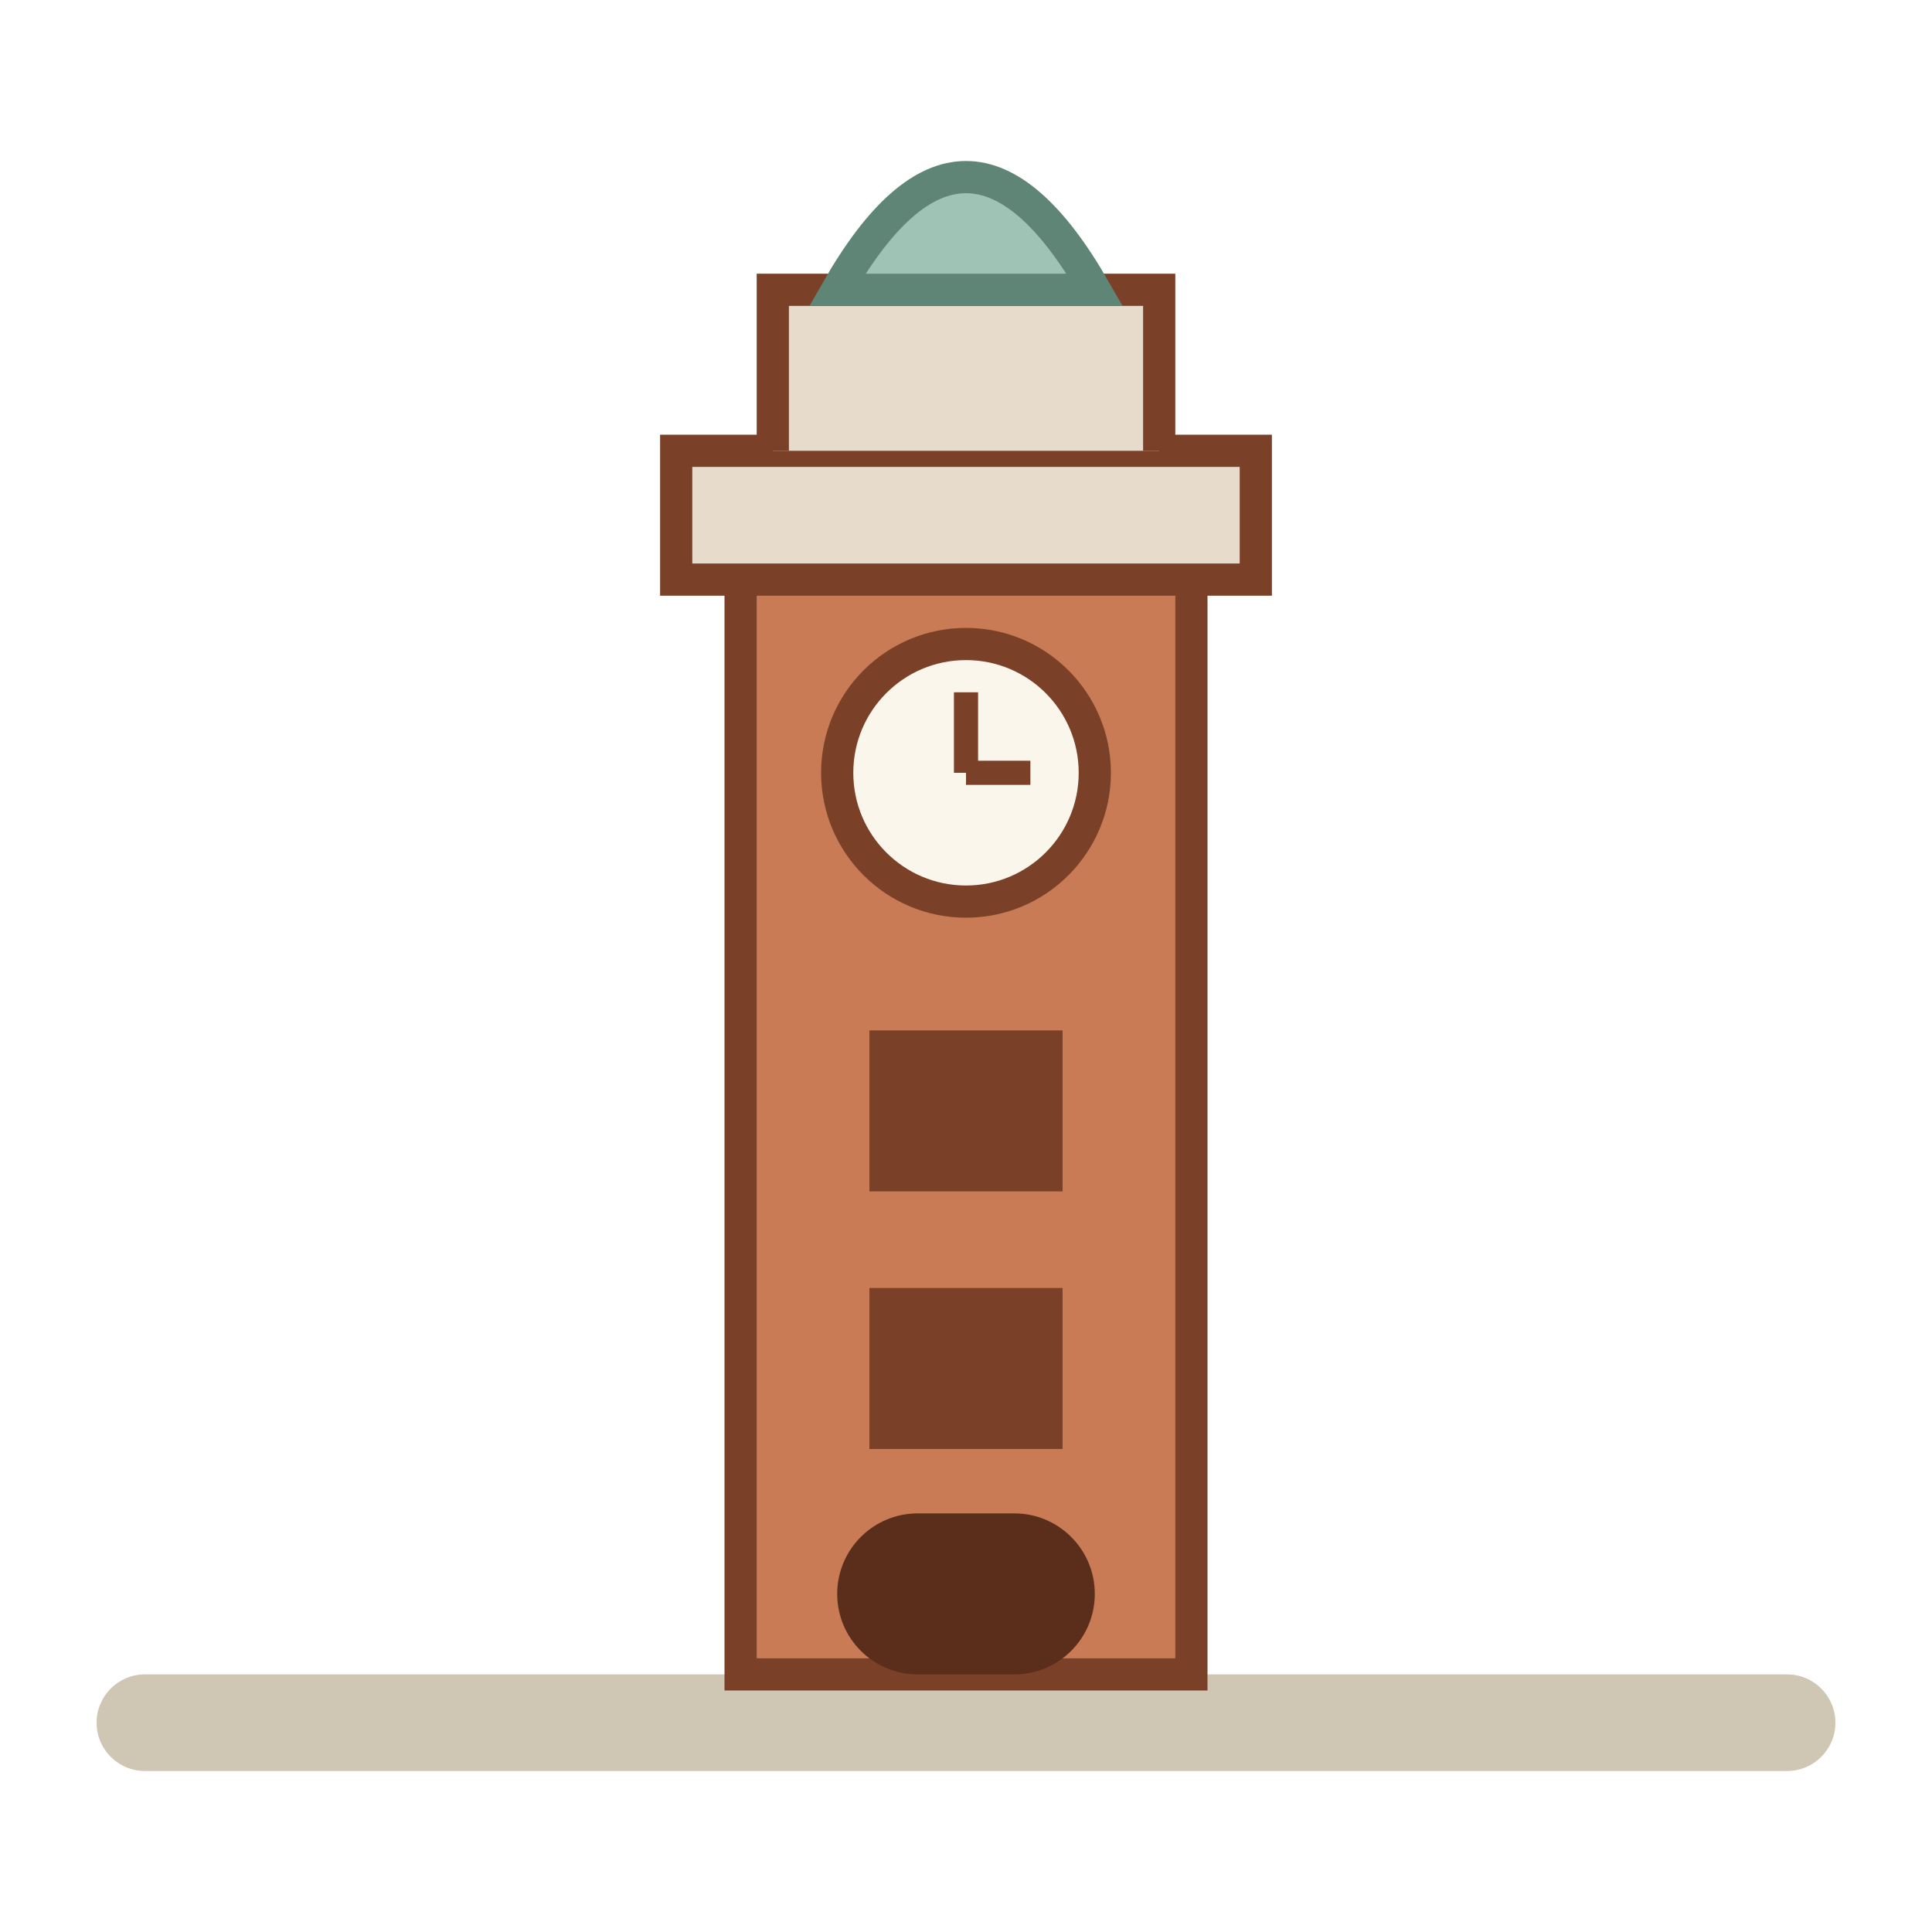
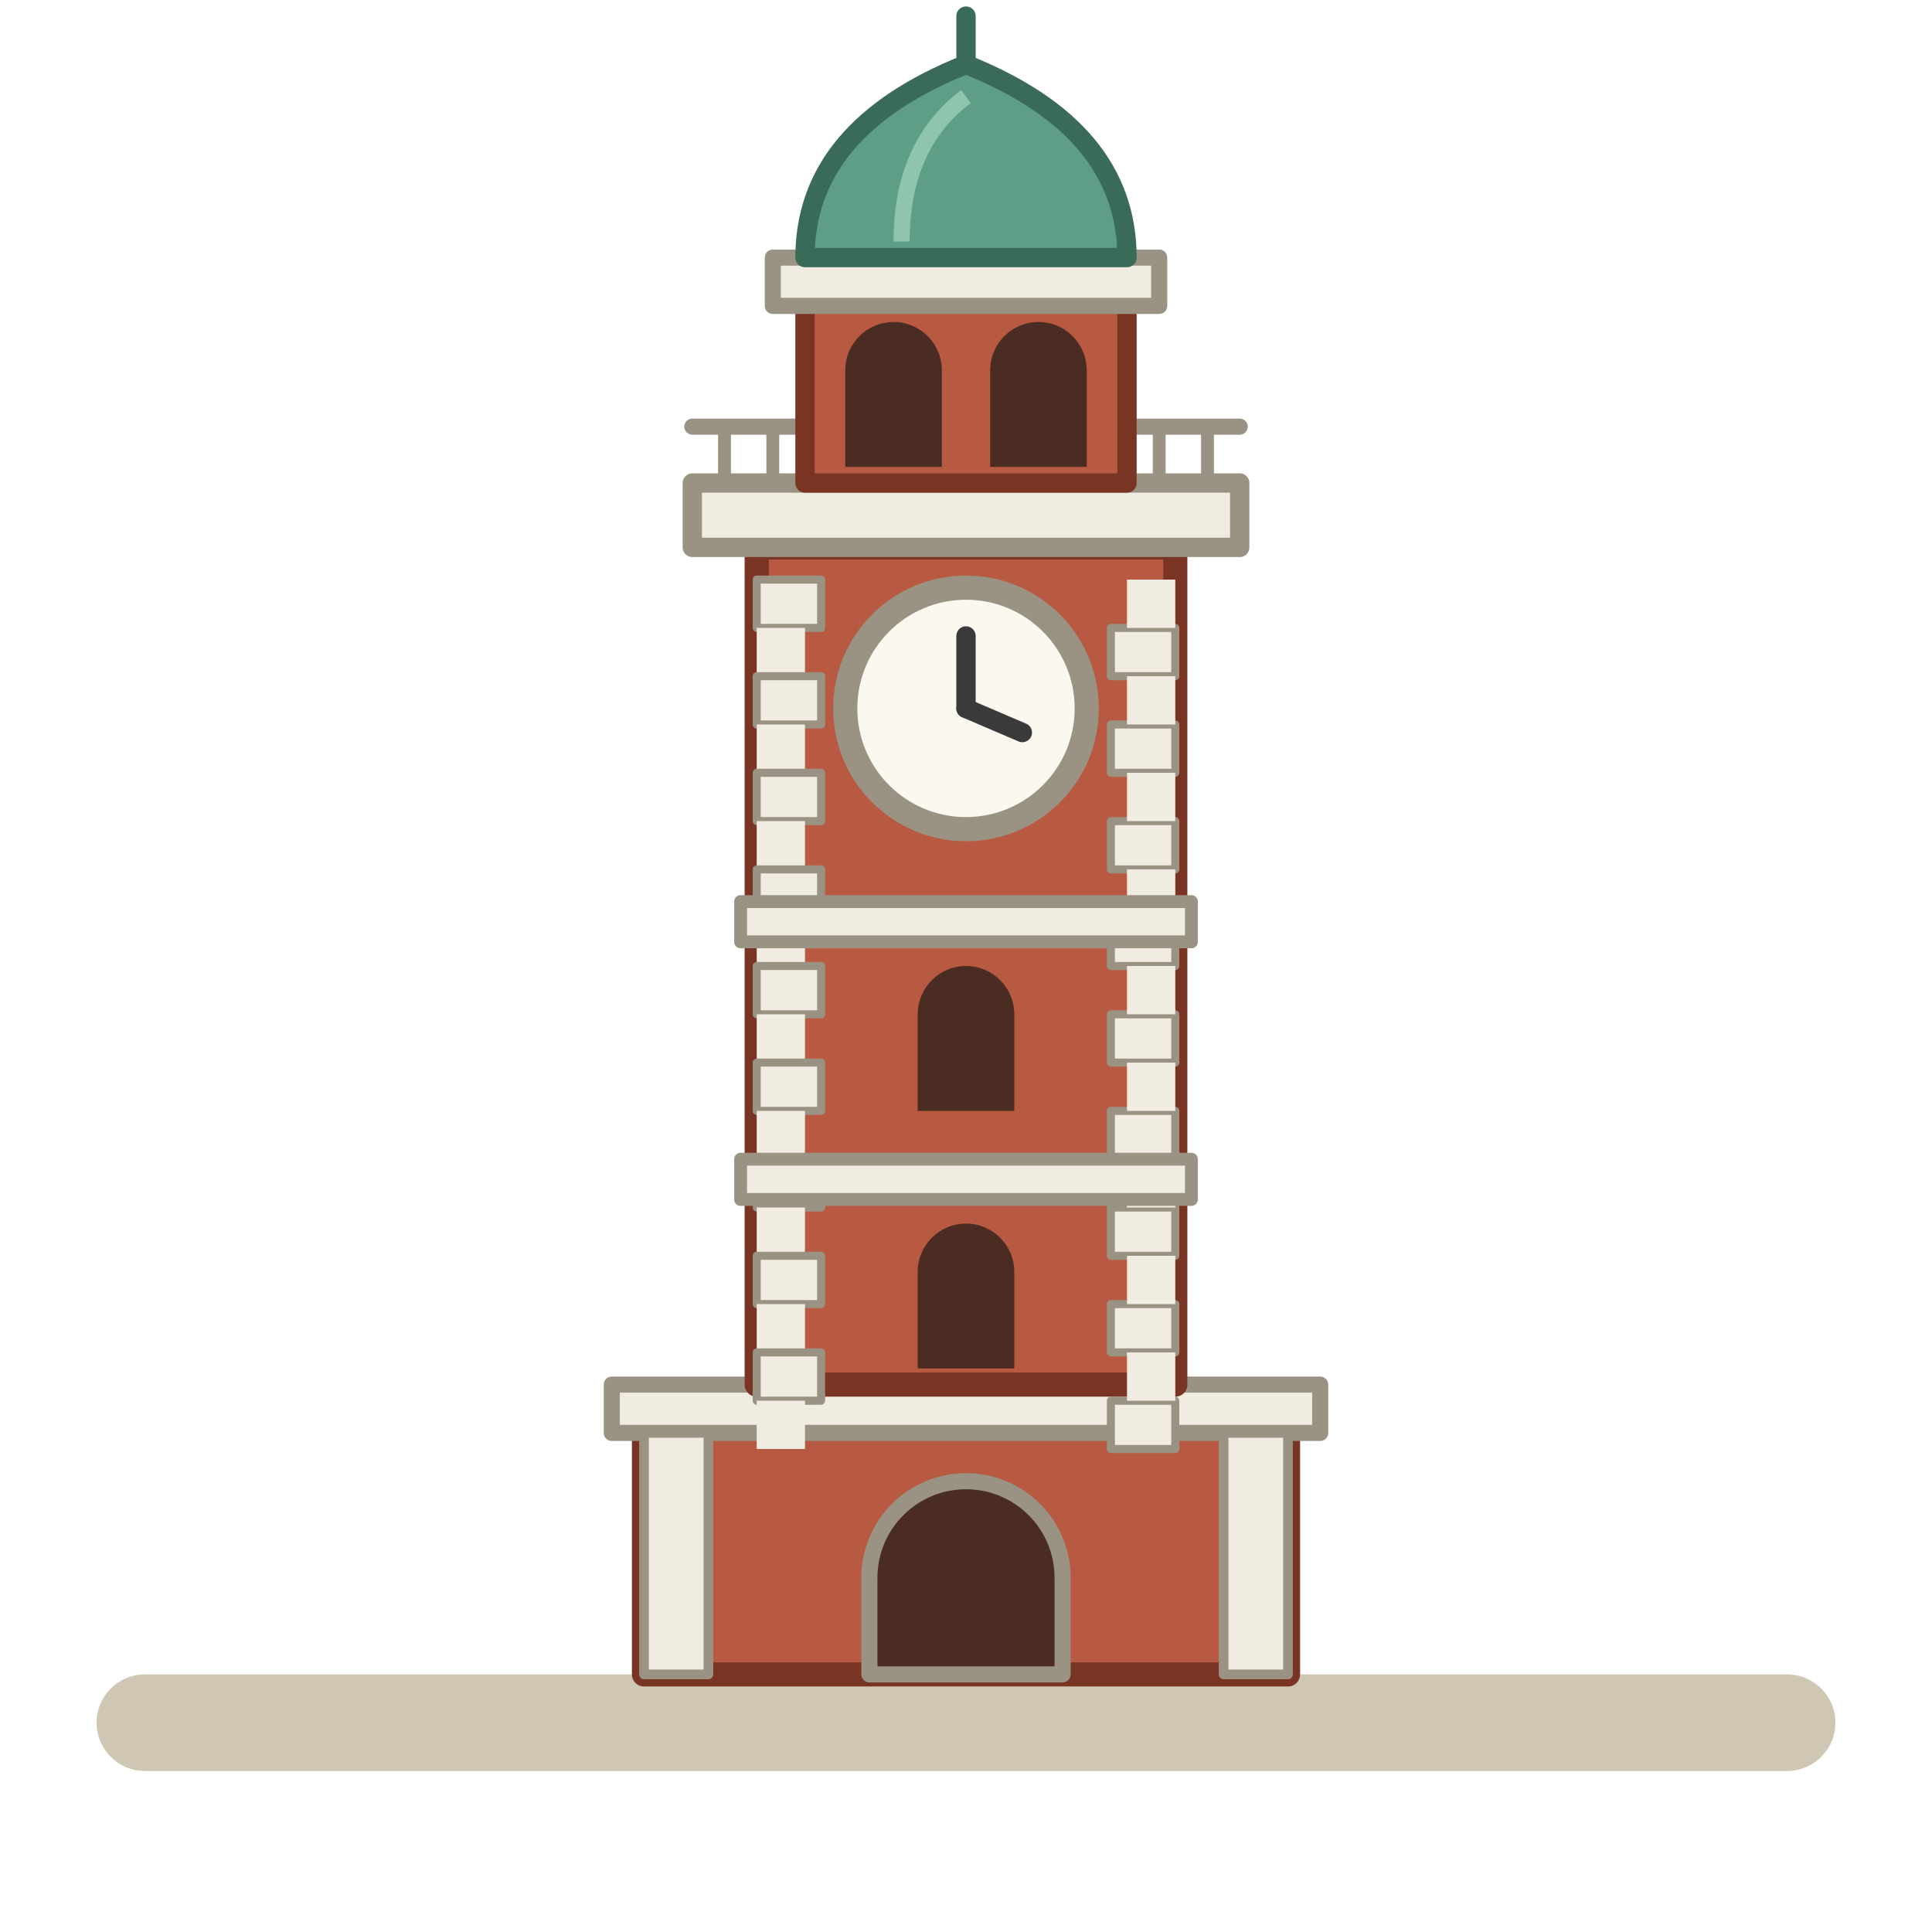
<svg xmlns="http://www.w3.org/2000/svg" viewBox="0 0 120 120">
  <rect x="6" y="104" width="108" height="6" rx="3" fill="#cfc6b3" />
-   <rect x="46" y="34" width="28" height="70" fill="#c97b55" stroke="#7a4128" stroke-width="2" />
-   <rect x="42" y="28" width="36" height="8" fill="#e7dccb" stroke="#7a4128" stroke-width="2" />
-   <circle cx="60" cy="48" r="8" fill="#fbf6ec" stroke="#7a4128" stroke-width="2" />
-   <line x1="60" y1="48" x2="60" y2="43" stroke="#7a4128" stroke-width="1.5" />
-   <line x1="60" y1="48" x2="64" y2="48" stroke="#7a4128" stroke-width="1.5" />
-   <path d="M48 28 V18 H72 V28" fill="#e7dccb" stroke="#7a4128" stroke-width="2" />
-   <path d="M52 18 Q60 4 68 18 Z" fill="#9fc3b4" stroke="#5f8576" stroke-width="2" />
-   <g fill="#7a4128">
-     <rect x="54" y="64" width="12" height="10" />
-     <rect x="54" y="80" width="12" height="10" />
-   </g>
-   <rect x="52" y="94" width="16" height="10" rx="5" fill="#5a2e1a" />
+   <rect x="40" y="88" width="40" height="16" fill="#b85a42" stroke="#7a3424" stroke-width="1.5" stroke-linejoin="round" />
+   <rect x="38" y="86" width="44" height="3" fill="#f1ece1" stroke="#9a9282" stroke-width="1" stroke-linejoin="round" />
+   <path d="M54,104V98A6,6 0 0 1 66,98V104Z" fill="#4a2c22" stroke="#9a9282" stroke-width="1" stroke-linejoin="round" />
+   <rect x="40" y="89" width="4" height="15" fill="#f1ece1" stroke="#9a9282" stroke-width="0.6" stroke-linejoin="round" />
+   <rect x="76" y="89" width="4" height="15" fill="#f1ece1" stroke="#9a9282" stroke-width="0.6" stroke-linejoin="round" />
+   <rect x="47" y="34" width="26" height="52" fill="#b85a42" stroke="#7a3424" stroke-width="1.5" stroke-linejoin="round" />
+   <rect x="47" y="36" width="4" height="3" fill="#f1ece1" stroke="#9a9282" stroke-width="0.5" stroke-linejoin="round" />
+   <rect x="69" y="39" width="4" height="3" fill="#f1ece1" stroke="#9a9282" stroke-width="0.5" stroke-linejoin="round" />
+   <rect x="47" y="39" width="3" height="3" fill="#f1ece1" />
+   <rect x="70" y="36" width="3" height="3" fill="#f1ece1" />
+   <rect x="47" y="42" width="4" height="3" fill="#f1ece1" stroke="#9a9282" stroke-width="0.5" stroke-linejoin="round" />
+   <rect x="69" y="45" width="4" height="3" fill="#f1ece1" stroke="#9a9282" stroke-width="0.5" stroke-linejoin="round" />
+   <rect x="47" y="45" width="3" height="3" fill="#f1ece1" />
+   <rect x="70" y="42" width="3" height="3" fill="#f1ece1" />
+   <rect x="47" y="48" width="4" height="3" fill="#f1ece1" stroke="#9a9282" stroke-width="0.5" stroke-linejoin="round" />
+   <rect x="69" y="51" width="4" height="3" fill="#f1ece1" stroke="#9a9282" stroke-width="0.5" stroke-linejoin="round" />
+   <rect x="47" y="51" width="3" height="3" fill="#f1ece1" />
+   <rect x="70" y="48" width="3" height="3" fill="#f1ece1" />
+   <rect x="47" y="54" width="4" height="3" fill="#f1ece1" stroke="#9a9282" stroke-width="0.5" stroke-linejoin="round" />
+   <rect x="69" y="57" width="4" height="3" fill="#f1ece1" stroke="#9a9282" stroke-width="0.5" stroke-linejoin="round" />
+   <rect x="47" y="57" width="3" height="3" fill="#f1ece1" />
+   <rect x="70" y="54" width="3" height="3" fill="#f1ece1" />
+   <rect x="47" y="60" width="4" height="3" fill="#f1ece1" stroke="#9a9282" stroke-width="0.5" stroke-linejoin="round" />
+   <rect x="69" y="63" width="4" height="3" fill="#f1ece1" stroke="#9a9282" stroke-width="0.5" stroke-linejoin="round" />
+   <rect x="47" y="63" width="3" height="3" fill="#f1ece1" />
+   <rect x="70" y="60" width="3" height="3" fill="#f1ece1" />
+   <rect x="47" y="66" width="4" height="3" fill="#f1ece1" stroke="#9a9282" stroke-width="0.5" stroke-linejoin="round" />
+   <rect x="69" y="69" width="4" height="3" fill="#f1ece1" stroke="#9a9282" stroke-width="0.5" stroke-linejoin="round" />
+   <rect x="47" y="69" width="3" height="3" fill="#f1ece1" />
+   <rect x="70" y="66" width="3" height="3" fill="#f1ece1" />
+   <rect x="47" y="72" width="4" height="3" fill="#f1ece1" stroke="#9a9282" stroke-width="0.5" stroke-linejoin="round" />
+   <rect x="69" y="75" width="4" height="3" fill="#f1ece1" stroke="#9a9282" stroke-width="0.5" stroke-linejoin="round" />
+   <rect x="47" y="75" width="3" height="3" fill="#f1ece1" />
+   <rect x="70" y="72" width="3" height="3" fill="#f1ece1" />
+   <rect x="47" y="78" width="4" height="3" fill="#f1ece1" stroke="#9a9282" stroke-width="0.5" stroke-linejoin="round" />
+   <rect x="69" y="81" width="4" height="3" fill="#f1ece1" stroke="#9a9282" stroke-width="0.5" stroke-linejoin="round" />
+   <rect x="47" y="81" width="3" height="3" fill="#f1ece1" />
+   <rect x="70" y="78" width="3" height="3" fill="#f1ece1" />
+   <rect x="47" y="84" width="4" height="3" fill="#f1ece1" stroke="#9a9282" stroke-width="0.5" stroke-linejoin="round" />
+   <rect x="69" y="87" width="4" height="3" fill="#f1ece1" stroke="#9a9282" stroke-width="0.5" stroke-linejoin="round" />
+   <rect x="47" y="87" width="3" height="3" fill="#f1ece1" />
+   <rect x="70" y="84" width="3" height="3" fill="#f1ece1" />
+   <rect x="46" y="56" width="28" height="2.5" fill="#f1ece1" stroke="#9a9282" stroke-width="0.8" stroke-linejoin="round" />
+   <rect x="46" y="72" width="28" height="2.5" fill="#f1ece1" stroke="#9a9282" stroke-width="0.8" stroke-linejoin="round" />
+   <path d="M57,69V63A3,3 0 0 1 63,63V69Z" fill="#4a2c22" />
+   <path d="M57,85V79A3,3 0 0 1 63,79V85Z" fill="#4a2c22" />
+   <circle cx="60" cy="44" r="7.5" fill="#fbf8f0" stroke="#9a9282" stroke-width="1.5" />
+   <line x1="60" y1="44" x2="60" y2="39.5" stroke="#3a3a3a" stroke-width="1.2" stroke-linecap="round" />
+   <line x1="60" y1="44" x2="63.5" y2="45.5" stroke="#3a3a3a" stroke-width="1.2" stroke-linecap="round" />
+   <rect x="43" y="30" width="34" height="4" fill="#f1ece1" stroke="#9a9282" stroke-width="1.2" stroke-linejoin="round" />
+   <line x1="45" y1="26.5" x2="45" y2="30" stroke="#9a9282" stroke-width="0.8" stroke-linecap="round" />
+   <line x1="48" y1="26.5" x2="48" y2="30" stroke="#9a9282" stroke-width="0.8" stroke-linecap="round" />
+   <line x1="51" y1="26.5" x2="51" y2="30" stroke="#9a9282" stroke-width="0.8" stroke-linecap="round" />
+   <line x1="54" y1="26.5" x2="54" y2="30" stroke="#9a9282" stroke-width="0.8" stroke-linecap="round" />
+   <line x1="57" y1="26.5" x2="57" y2="30" stroke="#9a9282" stroke-width="0.8" stroke-linecap="round" />
+   <line x1="60" y1="26.5" x2="60" y2="30" stroke="#9a9282" stroke-width="0.8" stroke-linecap="round" />
+   <line x1="63" y1="26.5" x2="63" y2="30" stroke="#9a9282" stroke-width="0.8" stroke-linecap="round" />
+   <line x1="66" y1="26.5" x2="66" y2="30" stroke="#9a9282" stroke-width="0.8" stroke-linecap="round" />
+   <line x1="69" y1="26.5" x2="69" y2="30" stroke="#9a9282" stroke-width="0.8" stroke-linecap="round" />
+   <line x1="72" y1="26.5" x2="72" y2="30" stroke="#9a9282" stroke-width="0.8" stroke-linecap="round" />
+   <line x1="75" y1="26.5" x2="75" y2="30" stroke="#9a9282" stroke-width="0.8" stroke-linecap="round" />
+   <line x1="43" y1="26.5" x2="77" y2="26.5" stroke="#9a9282" stroke-width="1" stroke-linecap="round" />
+   <rect x="50" y="18" width="20" height="12" fill="#b85a42" stroke="#7a3424" stroke-width="1.2" stroke-linejoin="round" />
+   <path d="M52.5,29V23A3,3 0 0 1 58.5,23V29Z" fill="#4a2c22" />
+   <path d="M61.5,29V23A3,3 0 0 1 67.5,23V29Z" fill="#4a2c22" />
+   <rect x="48" y="16" width="24" height="3" fill="#f1ece1" stroke="#9a9282" stroke-width="1" stroke-linejoin="round" />
+   <path d="M50,16Q50,8 60,4Q70,8 70,16Z" fill="#5f9e86" stroke="#3a6b58" stroke-width="1.2" stroke-linejoin="round" />
+   <line x1="60" y1="4" x2="60" y2="1" stroke="#3a6b58" stroke-width="1.2" stroke-linecap="round" />
+   <path d="M56,15Q56,9 60,6" fill="none" stroke="#8fc4ae" stroke-width="1" stroke-linejoin="round" />
</svg>
